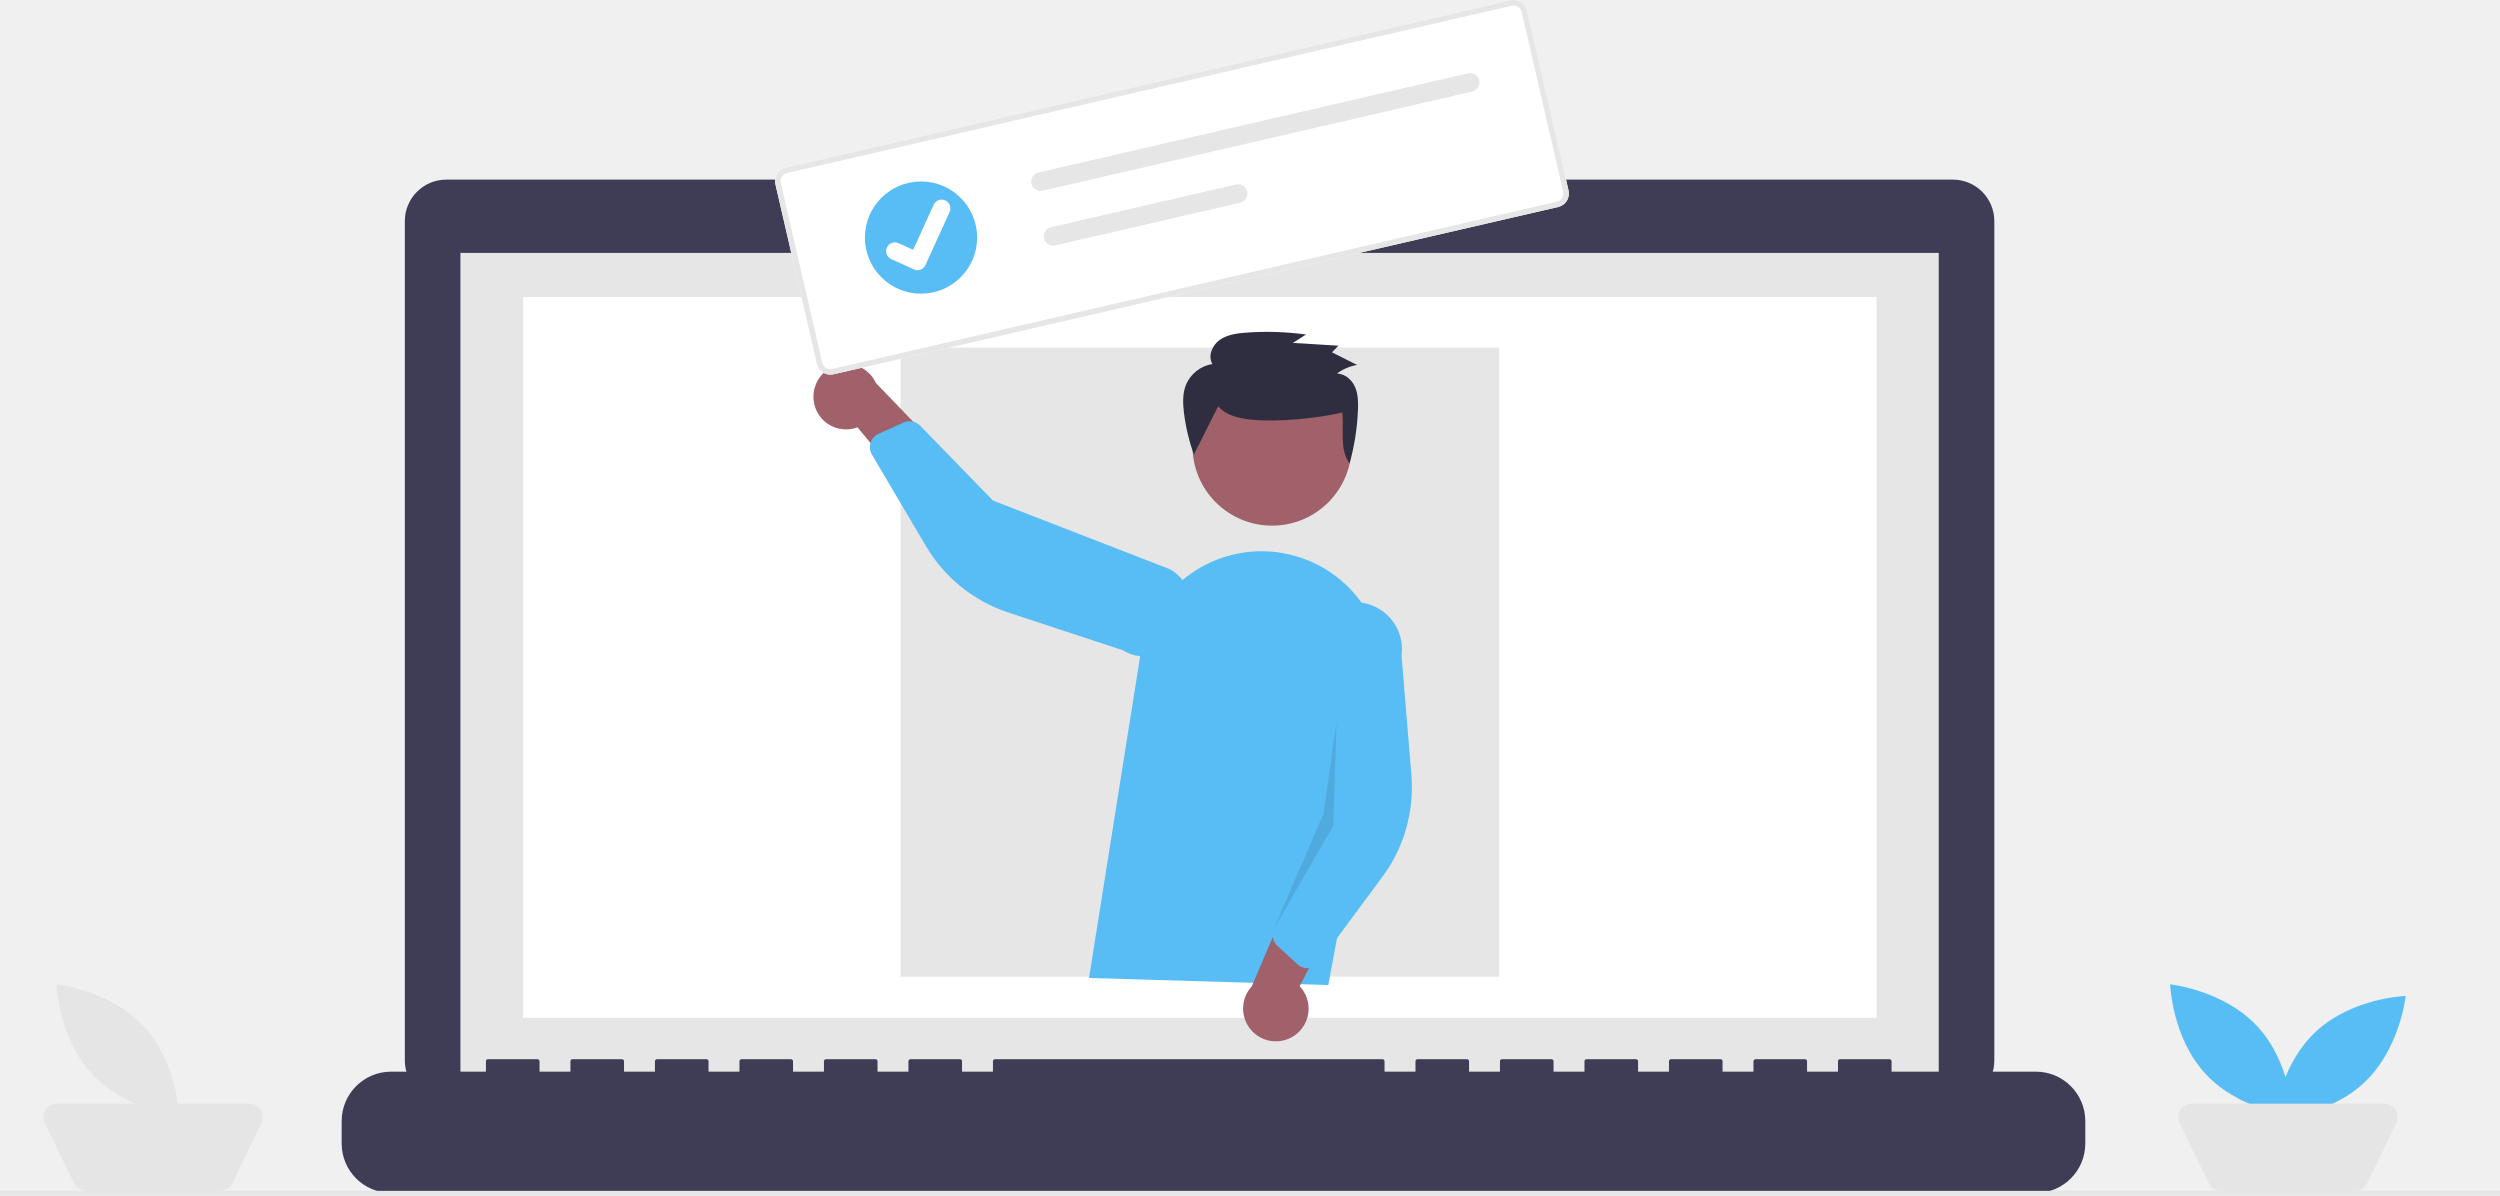
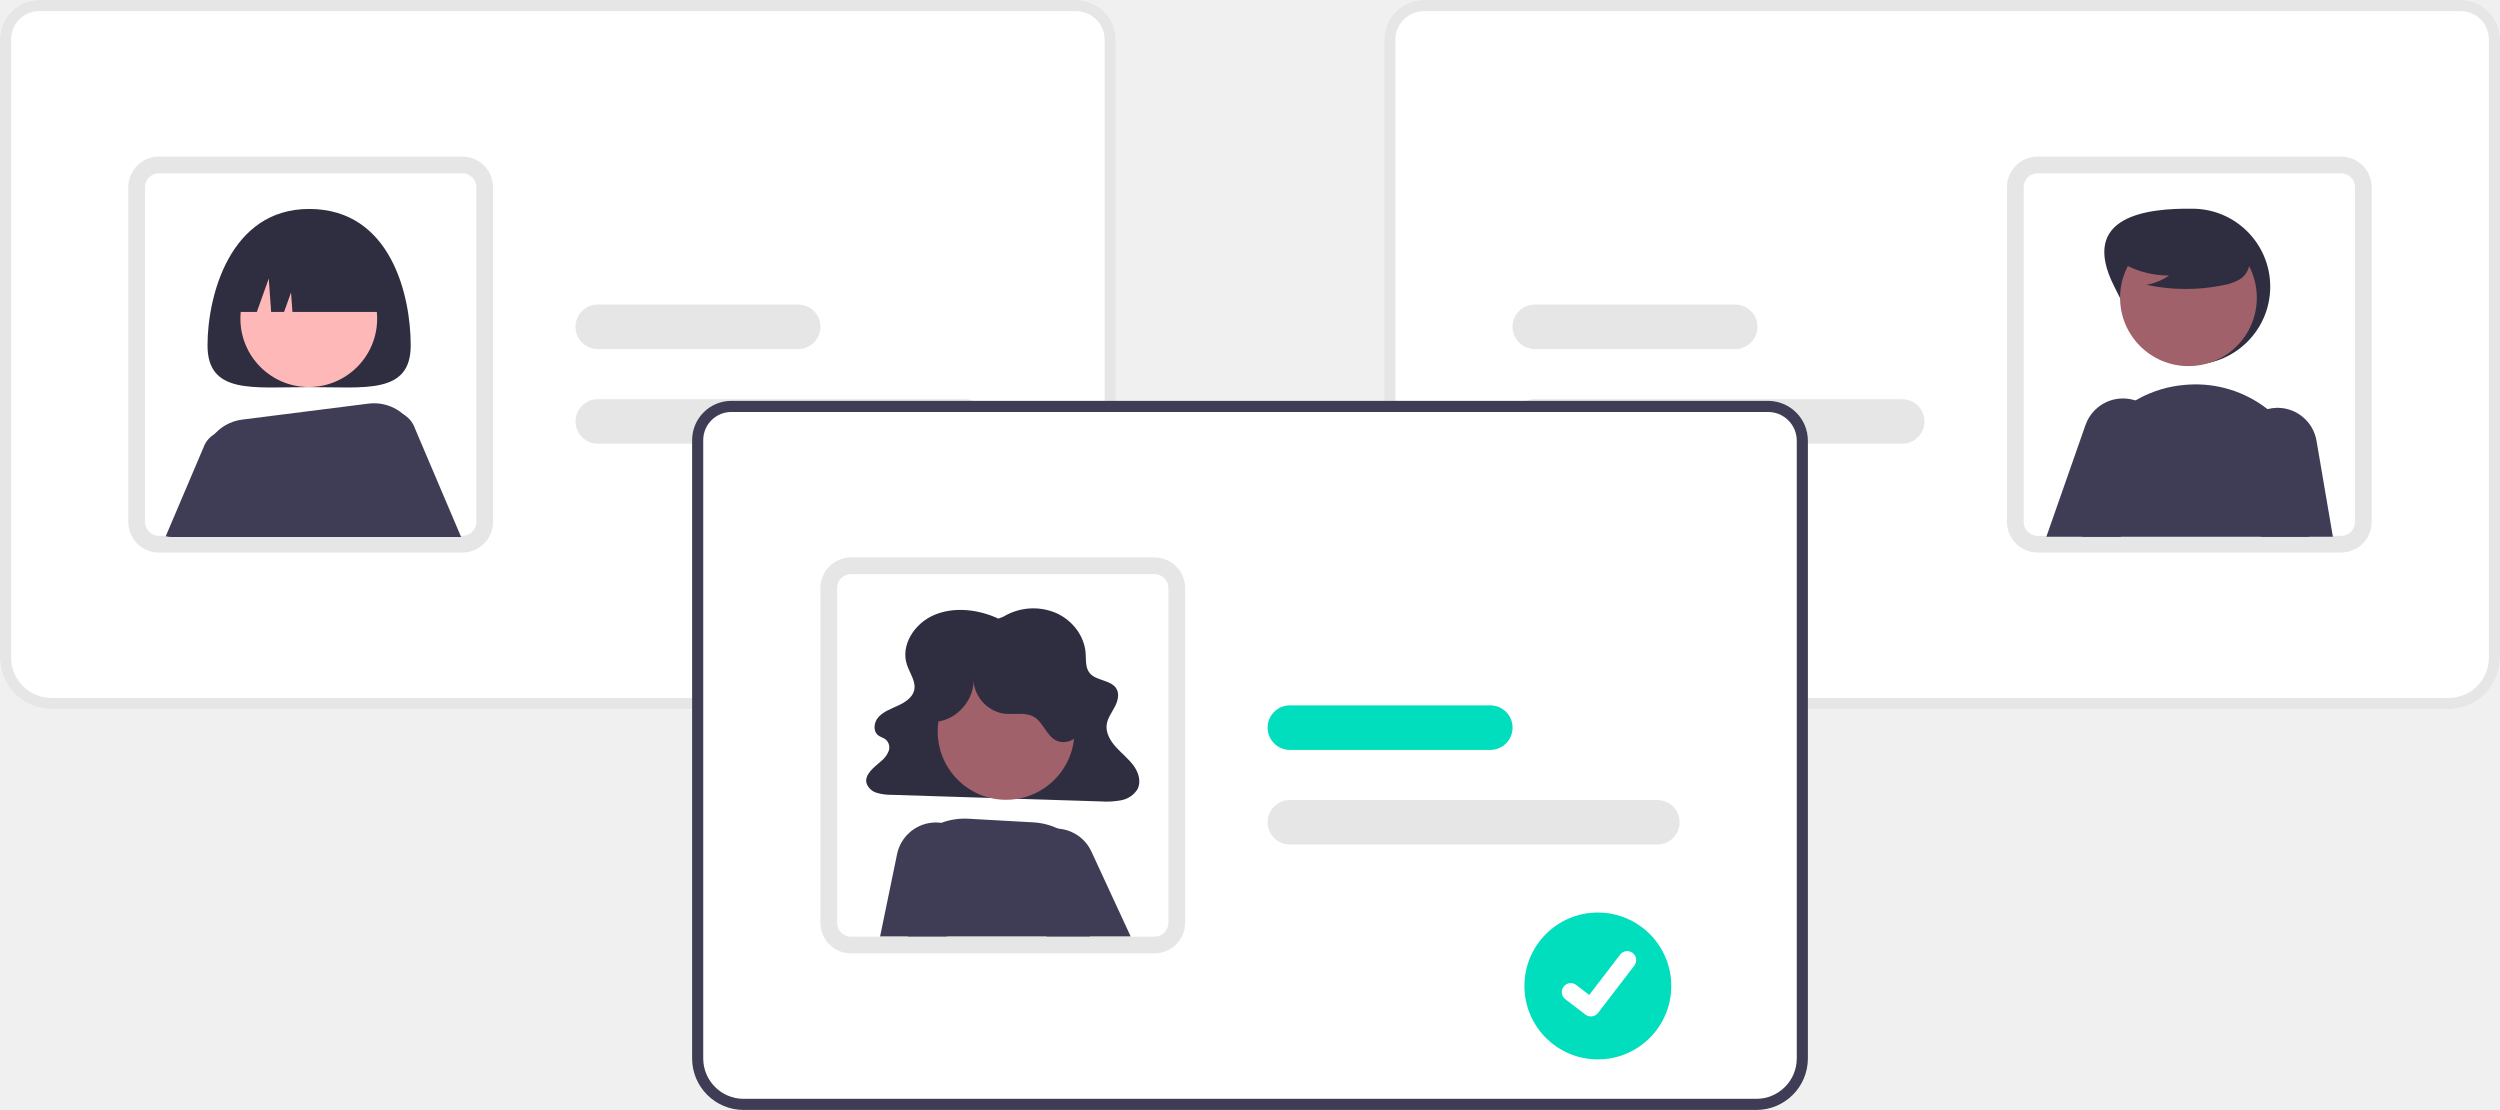
- <svg xmlns="http://www.w3.org/2000/svg" data-name="Layer 1" width="1061" height="507.397" viewBox="0 0 1061 507.397">
-   <path id="f8c762bc-b7e7-4c8e-b73e-f411c620c2bd-58" data-name="Path 765" d="M898.293,272.533H638.123v-5.362H520.152v5.362H258.91a17.6,17.6,0,0,0-17.6,17.6h0v356.25a17.6,17.6,0,0,0,17.6,17.6H898.293a17.6,17.6,0,0,0,17.6-17.6v-356.252A17.6,17.6,0,0,0,898.293,272.533Z" transform="translate(-69.5 -196.3014)" fill="#3f3d56" />
-   <rect id="febd0196-f53d-4e2b-8506-d3dc9ab4b723" data-name="Rectangle 125" x="195.406" y="107.332" width="627.391" height="353.913" fill="#e6e6e6" />
-   <rect id="a687e43e-dc25-402c-aff7-aaf80cd82cec" data-name="Rectangle 130" x="222.013" y="126.048" width="574.391" height="305.913" fill="#fff" />
-   <circle id="fb392c0f-c18b-4dca-9f8d-a13ba02e8cd8" data-name="Ellipse 120" cx="508.565" cy="91.246" r="6.435" fill="#59bdf5" />
-   <path id="a3b325e1-b438-4eea-a78d-99975bd1014d-59" data-name="Path 766" d="M933.507,651.112H872.278v-4.412a.875.875,0,0,0-.875-.875H850.41a.875.875,0,0,0-.875.875h0v4.412h-13.12v-4.412a.875.875,0,0,0-.875-.875H814.547a.875.875,0,0,0-.875.875h0v4.412h-13.12v-4.412a.875.875,0,0,0-.875-.875H778.684a.875.875,0,0,0-.875.875h0v4.412h-13.12v-4.412a.875.875,0,0,0-.875-.875H742.822a.875.875,0,0,0-.875.875h0v4.412H728.826v-4.412a.875.875,0,0,0-.875-.875H706.959a.875.875,0,0,0-.875.875h0v4.412H692.963v-4.412a.875.875,0,0,0-.875-.875H671.1a.875.875,0,0,0-.875.875h0v4.412H657.1v-4.412a.875.875,0,0,0-.875-.875H491.781a.875.875,0,0,0-.875.875h0v4.412h-13.12v-4.412a.875.875,0,0,0-.875-.875H455.918a.875.875,0,0,0-.875.875h0v4.412h-13.12v-4.412a.875.875,0,0,0-.875-.875H420.056a.875.875,0,0,0-.875.875h0v4.412H406.06v-4.412a.875.875,0,0,0-.875-.875H384.193a.875.875,0,0,0-.875.875h0v4.412H370.2v-4.412a.875.875,0,0,0-.875-.875H348.33a.875.875,0,0,0-.875.875h0v4.412h-13.12v-4.412a.875.875,0,0,0-.875-.875H312.467a.875.875,0,0,0-.875.875h0v4.412h-13.12v-4.412a.875.875,0,0,0-.875-.875H276.6a.875.875,0,0,0-.875.875h0v4.412H235.493a20.993,20.993,0,0,0-20.993,20.993v9.492a20.993,20.993,0,0,0,20.993,20.993H933.507a20.993,20.993,0,0,0,20.993-20.992v-9.492a20.993,20.993,0,0,0-20.993-20.993Z" transform="translate(-69.5 -196.3014)" fill="#3f3d56" />
-   <rect id="e8772b6c-5a9b-4fa1-81c9-662ac65893c6" data-name="Rectangle 126" x="382.209" y="147.504" width="254" height="267" fill="#e6e6e6" />
-   <rect id="a87049f2-d9c9-408d-98dd-ac42069ee321" data-name="Rectangle 128" y="505.397" width="1061" height="2" fill="#e6e6e6" />
-   <path id="b307d008-1640-4a06-af2e-4466e39d32c3-60" data-name="Path 776" d="M1027.457,631.834c14.376,15.426,15.119,38.1,15.119,38.1s-22.565-2.338-36.941-17.764-15.119-38.1-15.119-38.1S1013.081,616.408,1027.457,631.834Z" transform="translate(-69.5 -196.3014)" fill="#59bdf5" />
-   <path id="e6bb151c-e5ac-48bf-b05a-35e8b71544cc-61" data-name="Path 777" d="M1072.714,655.913c-15.426,14.376-38.1,15.119-38.1,15.119s2.338-22.565,17.764-36.941,38.1-15.119,38.1-15.119S1088.141,641.537,1072.714,655.913Z" transform="translate(-69.5 -196.3014)" fill="#59bdf5" />
-   <path id="e2659c84-c871-46e0-a841-faed920e56d0-62" data-name="Path 778" d="M1068.88,701.698h-56.739a5.8,5.8,0,0,1-5.219-3.265l-12.353-25.393a5.8,5.8,0,0,1,5.219-8.342h81.446a5.8,5.8,0,0,1,5.219,8.342l-12.353,25.394a5.8,5.8,0,0,1-5.219,3.265Z" transform="translate(-69.5 -196.3014)" fill="#e5e5e5" />
-   <path id="b4ca1fea-0850-4eee-815e-097d11075e0d-63" data-name="Path 779" d="M130.457,631.834c14.376,15.426,15.119,38.1,15.119,38.1s-22.565-2.338-36.941-17.764-15.119-38.1-15.119-38.1S116.081,616.408,130.457,631.834Z" transform="translate(-69.5 -196.3014)" fill="#e5e5e5" />
-   <path id="f6595469-42b3-4592-aaf8-acdcc6d1b7a1-64" data-name="Path 780" d="M162.88,701.698H106.141a5.8,5.8,0,0,1-5.219-3.265l-12.353-25.393a5.8,5.8,0,0,1,5.219-8.342h81.446a5.8,5.8,0,0,1,5.219,8.342L168.1,698.434a5.8,5.8,0,0,1-5.219,3.265Z" transform="translate(-69.5 -196.3014)" fill="#e5e5e5" />
-   <circle id="b9fa2d1d-eaff-4f39-9574-6fdb852a47dd" data-name="Ellipse 127" cx="539.856" cy="189.33" r="33.757" fill="#a0616a" />
-   <path id="a3ede095-a03b-477f-a348-b0bb518c525f-65" data-name="Path 803" d="M531.686,611.356l21.8-137.237a52.032,52.032,0,0,1,65.979-41.781h0a51.875,51.875,0,0,1,36.561,59.46l-22.8,122.559Z" transform="translate(-69.5 -196.3014)" fill="#59bdf5" />
-   <path id="a14f3686-8e71-4892-a260-94847064fbe5-66" data-name="Path 804" d="M618.676,635.911a13.821,13.821,0,0,0,2.4-21.056l22.535-43.639-25.378,2.708-17.509,41.026a13.9,13.9,0,0,0,17.951,20.962Z" transform="translate(-69.5 -196.3014)" fill="#a0616a" />
-   <path id="aefe090c-eadc-4acf-b060-d0ae14889076-67" data-name="Path 805" d="M623.502,607.158a6.193,6.193,0,0,1-3.335-1.582l-8.622-7.967a6.205,6.205,0,0,1-1.5-6.946l17.232-40.845-2.445-80.705a19.924,19.924,0,1,1,39.483,5.386h0l4.18,50.733a63.737,63.737,0,0,1-12.284,43.152l-26.873,36.329a6.191,6.191,0,0,1-4.391,2.479A6.121,6.121,0,0,1,623.502,607.158Z" transform="translate(-69.5 -196.3014)" fill="#59bdf5" />
-   <path id="b24d83c7-6fd4-4d89-b0e2-e143511102b2-68" data-name="Path 806" d="M414.959,367.24a13.821,13.821,0,0,0,18.453,10.421l31.4,37.766,7.4-24.426-30.952-32.119a13.9,13.9,0,0,0-26.3,8.358Z" transform="translate(-69.5 -196.3014)" fill="#a0616a" />
-   <path id="a479cb15-9c48-424e-90d4-4868fd6ffd90-69" data-name="Path 807" d="M439.556,382.894a6.194,6.194,0,0,1,2.757-2.454l10.7-4.833a6.205,6.205,0,0,1,6.982,1.327l30.894,31.793,75.272,29.215a19.924,19.924,0,1,1-20.354,34.258h0l-48.347-15.932a63.737,63.737,0,0,1-34.948-28.137l-22.976-38.91a6.192,6.192,0,0,1-.571-5.01,6.126,6.126,0,0,1,.594-1.316Z" transform="translate(-69.5 -196.3014)" fill="#59bdf5" />
-   <path id="fbb91ec3-afe3-4815-be57-4aca5997223d-70" data-name="Path 808" d="M636.737,502.685l-1.374,43.981-25.319,44,21.141-49.03Z" transform="translate(-69.5 -196.3014)" opacity="0.1" style="isolation:isolate" />
-   <path id="b3c0f84b-28f9-45ec-afed-9c3bdf0aec76-71" data-name="Path 696" d="M586.495,368.712c3.482,4.121,9.374,5.283,14.81,5.76,11.039.968,27.091-.6,37.879-3.093.77,7.463-1.329,15.509,3.066,21.648a100.499,100.499,0,0,0,3.571-22.783c.133-3.3.081-6.724-1.262-9.758s-4.272-5.609-7.645-5.636a19.161,19.161,0,0,1,8.547-3.654l-10.68-5.367,2.743-2.816-19.336-1.183,5.6-3.558a121.439,121.439,0,0,0-25.441-.8c-3.94.29-8.06.845-11.252,3.128s-5.037,6.82-3.055,10.172a14.77,14.77,0,0,0-11.256,8.931c-1.423,3.608-1.293,7.616-.854,11.461a81.234,81.234,0,0,0,4.26,18.02" transform="translate(-69.5 -196.3014)" fill="#2f2e41" />
-   <path id="a138b9cb-cdfc-4f68-9e32-04b91bb430b4-72" data-name="Path 138" d="M730.805,284.145,423.207,355.16a5.853,5.853,0,0,1-7.011-4.381L398.58,274.477a5.853,5.853,0,0,1,4.381-7.011l307.598-71.015a5.853,5.853,0,0,1,7.011,4.381l17.616,76.302A5.853,5.853,0,0,1,730.805,284.145Z" transform="translate(-69.5 -196.3014)" fill="#fff" />
-   <path id="ae469d8c-20b4-445b-a76f-3c35ff3d2f47-73" data-name="Path 138" d="M730.805,284.145,423.207,355.16a5.853,5.853,0,0,1-7.011-4.381L398.58,274.477a5.853,5.853,0,0,1,4.381-7.011l307.598-71.015a5.853,5.853,0,0,1,7.011,4.381l17.616,76.302A5.853,5.853,0,0,1,730.805,284.145ZM403.487,269.745a3.512,3.512,0,0,0-2.629,4.207l17.616,76.302a3.511,3.511,0,0,0,4.207,2.629L730.279,281.868a3.511,3.511,0,0,0,2.629-4.207l-17.616-76.303a3.511,3.511,0,0,0-4.207-2.629Z" transform="translate(-69.5 -196.3014)" fill="#e6e6e6" />
-   <path id="b1e356c5-36d3-4e1f-8361-52645d018384-74" data-name="Path 139" d="M510.221,269.509a3.969,3.969,0,1,0,1.772,7.738l.013-.003,182.312-42.09a3.969,3.969,0,0,0-1.786-7.735Z" transform="translate(-69.5 -196.3014)" fill="#e6e6e6" />
-   <path id="f47b3ab2-4a63-40b6-b578-ee0e1882dc1b-75" data-name="Path 140" d="M515.578,292.713a3.969,3.969,0,1,0,1.772,7.738l.013-.003,78.449-18.111a3.969,3.969,0,0,0-1.772-7.738l-.013.003Z" transform="translate(-69.5 -196.3014)" fill="#e6e6e6" />
-   <g id="ebccd953-b296-4a3a-b6cb-ab9b47d83c6a" data-name="Group 45">
-     <circle id="f502afc0-c552-46f8-b839-9472032a2f9d" data-name="Ellipse 18" cx="390.881" cy="100.823" r="23.814" fill="#59bdf5" />
-     <path id="e70683fc-6315-4eed-926a-207d48de8bbe-76" data-name="Path 395" d="M459.711,310.862a3.689,3.689,0,0,1-2.328-.22l-.046-.02-9.582-4.35a3.716,3.716,0,1,1,3.077-6.766l6.209,2.827,8.711-19.14a3.713,3.713,0,0,1,4.917-1.841h0l-.052.125.055-.126a3.717,3.717,0,0,1,1.84,4.918l-10.245,22.516a3.715,3.715,0,0,1-2.553,2.075Z" transform="translate(-69.5 -196.3014)" fill="#fff" />
-   </g>
+ <svg xmlns="http://www.w3.org/2000/svg" data-name="Layer 1" width="898.098" height="398.742" viewBox="0 0 898.098 398.742">
+   <path d="M533.289,505.371H169.451a18.521,18.521,0,0,1-18.5-18.5V264.717a14.104,14.104,0,0,1,14.088-14.088H537.492a14.313,14.313,0,0,1,14.297,14.297V486.871A18.521,18.521,0,0,1,533.289,505.371Z" transform="translate(-150.9509 -250.6289)" fill="#fff" />
+   <path d="M533.289,505.371H169.451a18.521,18.521,0,0,1-18.5-18.5V264.717a14.104,14.104,0,0,1,14.088-14.088H537.492a14.313,14.313,0,0,1,14.297,14.297V486.871A18.521,18.521,0,0,1,533.289,505.371ZM165.039,254.629a10.1,10.1,0,0,0-10.088,10.088v222.154a14.517,14.517,0,0,0,14.5,14.5H533.289a14.517,14.517,0,0,0,14.5-14.5V264.926a10.309,10.309,0,0,0-10.297-10.297Z" transform="translate(-150.9509 -250.6289)" fill="#e6e6e6" />
+   <path d="M317.062,449.125h-109.02a11.018,11.018,0,0,1-10.905-9.563,9.975,9.975,0,0,1-.095-1.437v-120.25a11.012,11.012,0,0,1,11-11h109.02a11.012,11.012,0,0,1,11,11v120.25A11.012,11.012,0,0,1,317.062,449.125Zm-109.02-136.25a5.006,5.006,0,0,0-5,5v120.25a4.261,4.261,0,0,0,.038.615,5.015,5.015,0,0,0,4.962,4.385h109.02a5.006,5.006,0,0,0,5-5v-120.25a5.006,5.006,0,0,0-5-5Z" transform="translate(-150.9509 -250.6289)" fill="#e6e6e6" />
+   <path d="M497.698,410.025h-132a8,8,0,1,1,0-16h132a8,8,0,0,1,0,16Z" transform="translate(-150.9509 -250.6289)" fill="#e6e6e6" />
+   <path d="M437.698,376.025h-72a8,8,0,1,1,0-16h72a8,8,0,0,1,0,16Z" transform="translate(-150.9509 -250.6289)" fill="#e6e6e6" />
+   <path d="M298.499,374.695c0,17.673-16.342,15-36.5,15s-36.5,2.673-36.5-15,7.982-49,36.5-49C291.499,325.695,298.499,357.022,298.499,374.695Z" transform="translate(-150.9509 -250.6289)" fill="#2f2e41" />
+   <path d="M299.975,404.439a9.064,9.064,0,0,0-3.96-4.84,7.867,7.867,0,0,0-1.12-.57,9.054,9.054,0,0,0-11.98,11.47l14.54,33.05H316.605Z" transform="translate(-150.9509 -250.6289)" fill="#3f3d56" />
+   <path d="M236.525,406.239a9.055,9.055,0,0,0-12.49,5.17l-13.54,31.85a7.876,7.876,0,0,0,2.13.29h16.99l11.479-26.08A9.037,9.037,0,0,0,236.525,406.239Z" transform="translate(-150.9509 -250.6289)" fill="#3f3d56" />
+   <circle cx="110.926" cy="114.475" r="24.561" fill="#ffb8b8" />
+   <path d="M296.445,399.989c-.14-.13-.28-.27-.43-.39a15.953,15.953,0,0,0-12.75-3.97l-45.26,5.73a16.062,16.062,0,0,0-14.02,17.44c.62,6.98,1.62,15.79,3.22,24.75h71.5l2.63-30.56A16.035,16.035,0,0,0,296.445,399.989Z" transform="translate(-150.9509 -250.6289)" fill="#3f3d56" />
+   <path d="M233.499,362.695v0h9.714l4.286-12,.857,12h4.643l2.5-7,.5,7h34.5v0a26,26,0,0,0-26-26h-5A26,26,0,0,0,233.499,362.695Z" transform="translate(-150.9509 -250.6289)" fill="#2f2e41" />
+   <path d="M648.211,486.871V264.926a14.313,14.313,0,0,1,14.297-14.297h372.453a14.104,14.104,0,0,1,14.088,14.088v222.154a18.521,18.521,0,0,1-18.5,18.5H666.711A18.521,18.521,0,0,1,648.211,486.871Z" transform="translate(-150.9509 -250.6289)" fill="#fff" />
+   <path d="M648.211,486.871V264.926a14.313,14.313,0,0,1,14.297-14.297h372.453a14.104,14.104,0,0,1,14.088,14.088v222.154a18.521,18.521,0,0,1-18.5,18.5H666.711A18.521,18.521,0,0,1,648.211,486.871Zm14.297-232.242a10.309,10.309,0,0,0-10.297,10.297V486.871a14.517,14.517,0,0,0,14.5,14.5h363.838a14.517,14.517,0,0,0,14.5-14.5V264.717a10.1,10.1,0,0,0-10.088-10.088Z" transform="translate(-150.9509 -250.6289)" fill="#e6e6e6" />
+   <path d="M871.938,438.125v-120.25a11.012,11.012,0,0,1,11-11h109.02a11.012,11.012,0,0,1,11,11v120.25a9.975,9.975,0,0,1-.095,1.437,11.018,11.018,0,0,1-10.905,9.563h-109.02A11.012,11.012,0,0,1,871.938,438.125Zm11-125.25a5.006,5.006,0,0,0-5,5v120.25a5.006,5.006,0,0,0,5,5h109.02a5.015,5.015,0,0,0,4.962-4.385,4.261,4.261,0,0,0,.038-.615v-120.25a5.006,5.006,0,0,0-5-5Z" transform="translate(-150.9509 -250.6289)" fill="#e6e6e6" />
+   <path d="M694.302,402.025a8.009,8.009,0,0,1,8-8h132a8,8,0,1,1,0,16h-132A8.009,8.009,0,0,1,694.302,402.025Z" transform="translate(-150.9509 -250.6289)" fill="#e6e6e6" />
+   <path d="M694.302,368.025a8.009,8.009,0,0,1,8-8h72a8,8,0,1,1,0,16h-72A8.009,8.009,0,0,1,694.302,368.025Z" transform="translate(-150.9509 -250.6289)" fill="#e6e6e6" />
+   <path d="M910.505,353.605c7.011,13.784,12.536,28,28,28a28,28,0,0,0,0-56C922.79,325.408,897.457,327.949,910.505,353.605Z" transform="translate(-150.9509 -250.6289)" fill="#2f2e41" />
+   <circle cx="786.177" cy="106.96" r="24.561" fill="#a0616a" />
+   <path d="M970.66,402.359a42.79,42.79,0,0,0-5.15-4.76,41.725,41.725,0,0,0-28.39-8.8q-.615.03-1.23.09a41.825,41.825,0,0,0-30.16,16.64,42.346,42.346,0,0,0-7.52,34.15c.27,1.25.51,2.51.74,3.77h81.42l.94-6.3A42.094,42.094,0,0,0,970.66,402.359Z" transform="translate(-150.9509 -250.6289)" fill="#3f3d56" />
+   <path d="M983.13,408.929a14.254,14.254,0,0,0-13.93-11.8c-.13,0-.27.01-.4.01a14.347,14.347,0,0,0-3.29.46,14.2,14.2,0,0,0-10.06,17.43l7.69,28.42H989.02Z" transform="translate(-150.9509 -250.6289)" fill="#3f3d56" />
+   <path d="M926.18,401.479a14.175,14.175,0,0,0-4.09-4.88,13.769,13.769,0,0,0-4.02-2.1,13.358,13.358,0,0,0-1.81-.48,14.272,14.272,0,0,0-16.1,9.24l-14.08,40.19H912.8l13.63-29.56A14.091,14.091,0,0,0,926.18,401.479Z" transform="translate(-150.9509 -250.6289)" fill="#3f3d56" />
+   <path d="M911.064,343.708a33.405,33.405,0,0,0,19.091,5.9,20.471,20.471,0,0,1-8.114,3.338,67.359,67.359,0,0,0,27.514.155,17.807,17.807,0,0,0,5.76-1.978,7.289,7.289,0,0,0,3.555-4.755c.604-3.449-2.083-6.582-4.876-8.693A35.967,35.967,0,0,0,923.77,331.635c-3.376.873-6.759,2.347-8.951,5.059s-2.843,6.891-.753,9.684Z" transform="translate(-150.9509 -250.6289)" fill="#2f2e41" />
+   <path d="M781.919,649.371H418.081a18.521,18.521,0,0,1-18.5-18.5V408.717a14.104,14.104,0,0,1,14.088-14.088H786.122a14.313,14.313,0,0,1,14.297,14.297V630.871A18.521,18.521,0,0,1,781.919,649.371Z" transform="translate(-150.9509 -250.6289)" fill="#fff" />
+   <path d="M781.919,649.371H418.081a18.521,18.521,0,0,1-18.5-18.5V408.717a14.104,14.104,0,0,1,14.088-14.088H786.122a14.313,14.313,0,0,1,14.297,14.297V630.871A18.521,18.521,0,0,1,781.919,649.371ZM413.669,398.629a10.1,10.1,0,0,0-10.088,10.088v222.154a14.517,14.517,0,0,0,14.5,14.5H781.919a14.517,14.517,0,0,0,14.5-14.5V408.926a10.309,10.309,0,0,0-10.297-10.297Z" transform="translate(-150.9509 -250.6289)" fill="#3f3d56" />
+   <path d="M565.692,593.125h-109.02a11.018,11.018,0,0,1-10.905-9.563,9.976,9.976,0,0,1-.095-1.437v-120.25a11.012,11.012,0,0,1,11-11h109.02a11.012,11.012,0,0,1,11,11v120.25A11.012,11.012,0,0,1,565.692,593.125Zm-109.02-136.25a5.006,5.006,0,0,0-5,5v120.25a4.262,4.262,0,0,0,.038.615,5.015,5.015,0,0,0,4.962,4.385h109.02a5.006,5.006,0,0,0,5-5v-120.25a5.006,5.006,0,0,0-5-5Z" transform="translate(-150.9509 -250.6289)" fill="#e6e6e6" />
+   <path d="M509.599,472.859c-7.097-3.302-15.81-4.384-23.032-1.316s-12.145,10.932-9.809,17.891c1.059,3.155,3.47,6.258,2.531,9.445-.723,2.453-3.245,4.072-5.723,5.224s-5.187,2.12-6.978,4.062-2.165,5.285.073,6.791c.737.496,1.659.732,2.374,1.254a3.772,3.772,0,0,1,1.164,4.222,8.893,8.893,0,0,1-2.851,3.751c-2.541,2.191-5.898,4.698-5.109,7.809a5.478,5.478,0,0,0,3.697,3.458,18.367,18.367,0,0,0,5.427.716l74.966,2.362a28.423,28.423,0,0,0,7.402-.413,8.762,8.762,0,0,0,5.813-3.905c1.436-2.657.493-5.931-1.28-8.412s-4.282-4.439-6.355-6.717-3.769-5.123-3.404-8.067c.293-2.357,1.847-4.395,2.963-6.537s1.764-4.818.319-6.789c-2.037-2.777-6.927-2.526-9.243-5.113-1.748-1.953-1.41-4.763-1.584-7.281-.418-6.057-4.611-11.776-10.58-14.433a20.831,20.831,0,0,0-18.953,1.291Z" transform="translate(-150.9509 -250.6289)" fill="#2f2e41" />
+   <circle cx="361.422" cy="262.756" r="24.561" fill="#a0616a" />
+   <path d="M544.619,569.665a23.788,23.788,0,0,0-12.68-20.9c-.31-.17-.63-.32-.95-.47a23.619,23.619,0,0,0-8.81-2.24l-23.38-1.31a23.6,23.6,0,0,0-9.7,1.49,22.661,22.661,0,0,0-2.21.96,23.54,23.54,0,0,0-6.12,4.35,23.806,23.806,0,0,0-7.06,17.94l.42,9.91,2.94,7.63h65.37a17.96,17.96,0,0,0,2.1-3.18A15.919,15.919,0,0,0,544.619,569.665Z" transform="translate(-150.9509 -250.6289)" fill="#3f3d56" />
+   <path d="M543.019,556.525a14.143,14.143,0,0,0-4.84-5.74,14.451,14.451,0,0,0-5.01-2.18,14.665,14.665,0,0,0-2.18-.31,14.087,14.087,0,0,0-4.3.37,14.274,14.274,0,0,0-9.19,20.49l8.99,17.02.45.85H557.13Z" transform="translate(-150.9509 -250.6289)" fill="#3f3d56" />
+   <path d="M493.609,547.655a14.341,14.341,0,0,0-4.51-1.42,13.898,13.898,0,0,0-3.53-.05,14.257,14.257,0,0,0-12.36,11.29l-6.09,29.55h23.82l4.45-1.82,5.54-21.26A14.32,14.32,0,0,0,493.609,547.655Z" transform="translate(-150.9509 -250.6289)" fill="#3f3d56" />
+   <path d="M487.246,509.893c7.756-.623,14.196-8.371,13.39-16.111A13.009,13.009,0,0,0,511.777,507.028c3.558.392,7.458-.684,10.555,1.11,3.43,1.988,4.528,6.816,8.101,8.533,3.453,1.659,7.838-.604,9.543-4.033s1.287-7.55.157-11.21a31.652,31.652,0,0,0-52.69-12.975c-3.261,3.28-5.851,7.461-6.271,12.068s1.717,9.605,5.854,11.675Z" transform="translate(-150.9509 -250.6289)" fill="#2f2e41" />
+   <path d="M746.328,554.025h-132a8,8,0,1,1,0-16h132a8,8,0,0,1,0,16Z" transform="translate(-150.9509 -250.6289)" fill="#e6e6e6" />
+   <path d="M686.328,520.025h-72a8,8,0,1,1,0-16h72a8,8,0,0,1,0,16Z" transform="translate(-150.9509 -250.6289)" fill="#00debd" />
+   <path d="M724.961,578.449a26.378,26.378,0,0,0-0,52.756h0a26.378,26.378,0,0,0,0-52.756Z" transform="translate(-150.9509 -250.6289)" fill="#00debd" />
+   <path id="f276b720-7c73-4755-84a7-b208d54eb1fc-109" data-name="Path 395" d="M722.458,615.782a3.201,3.201,0,0,1-1.926-.64l-.034-.026-7.254-5.549a3.224,3.224,0,0,1,3.923-5.117l4.699,3.603,11.103-14.485a3.222,3.222,0,0,1,4.518-.597l.001.001-.069.096.071-.096a3.226,3.226,0,0,1,.596,4.519l-13.059,17.03a3.224,3.224,0,0,1-2.564,1.257Z" transform="translate(-150.9509 -250.6289)" fill="#fff" />
</svg>
